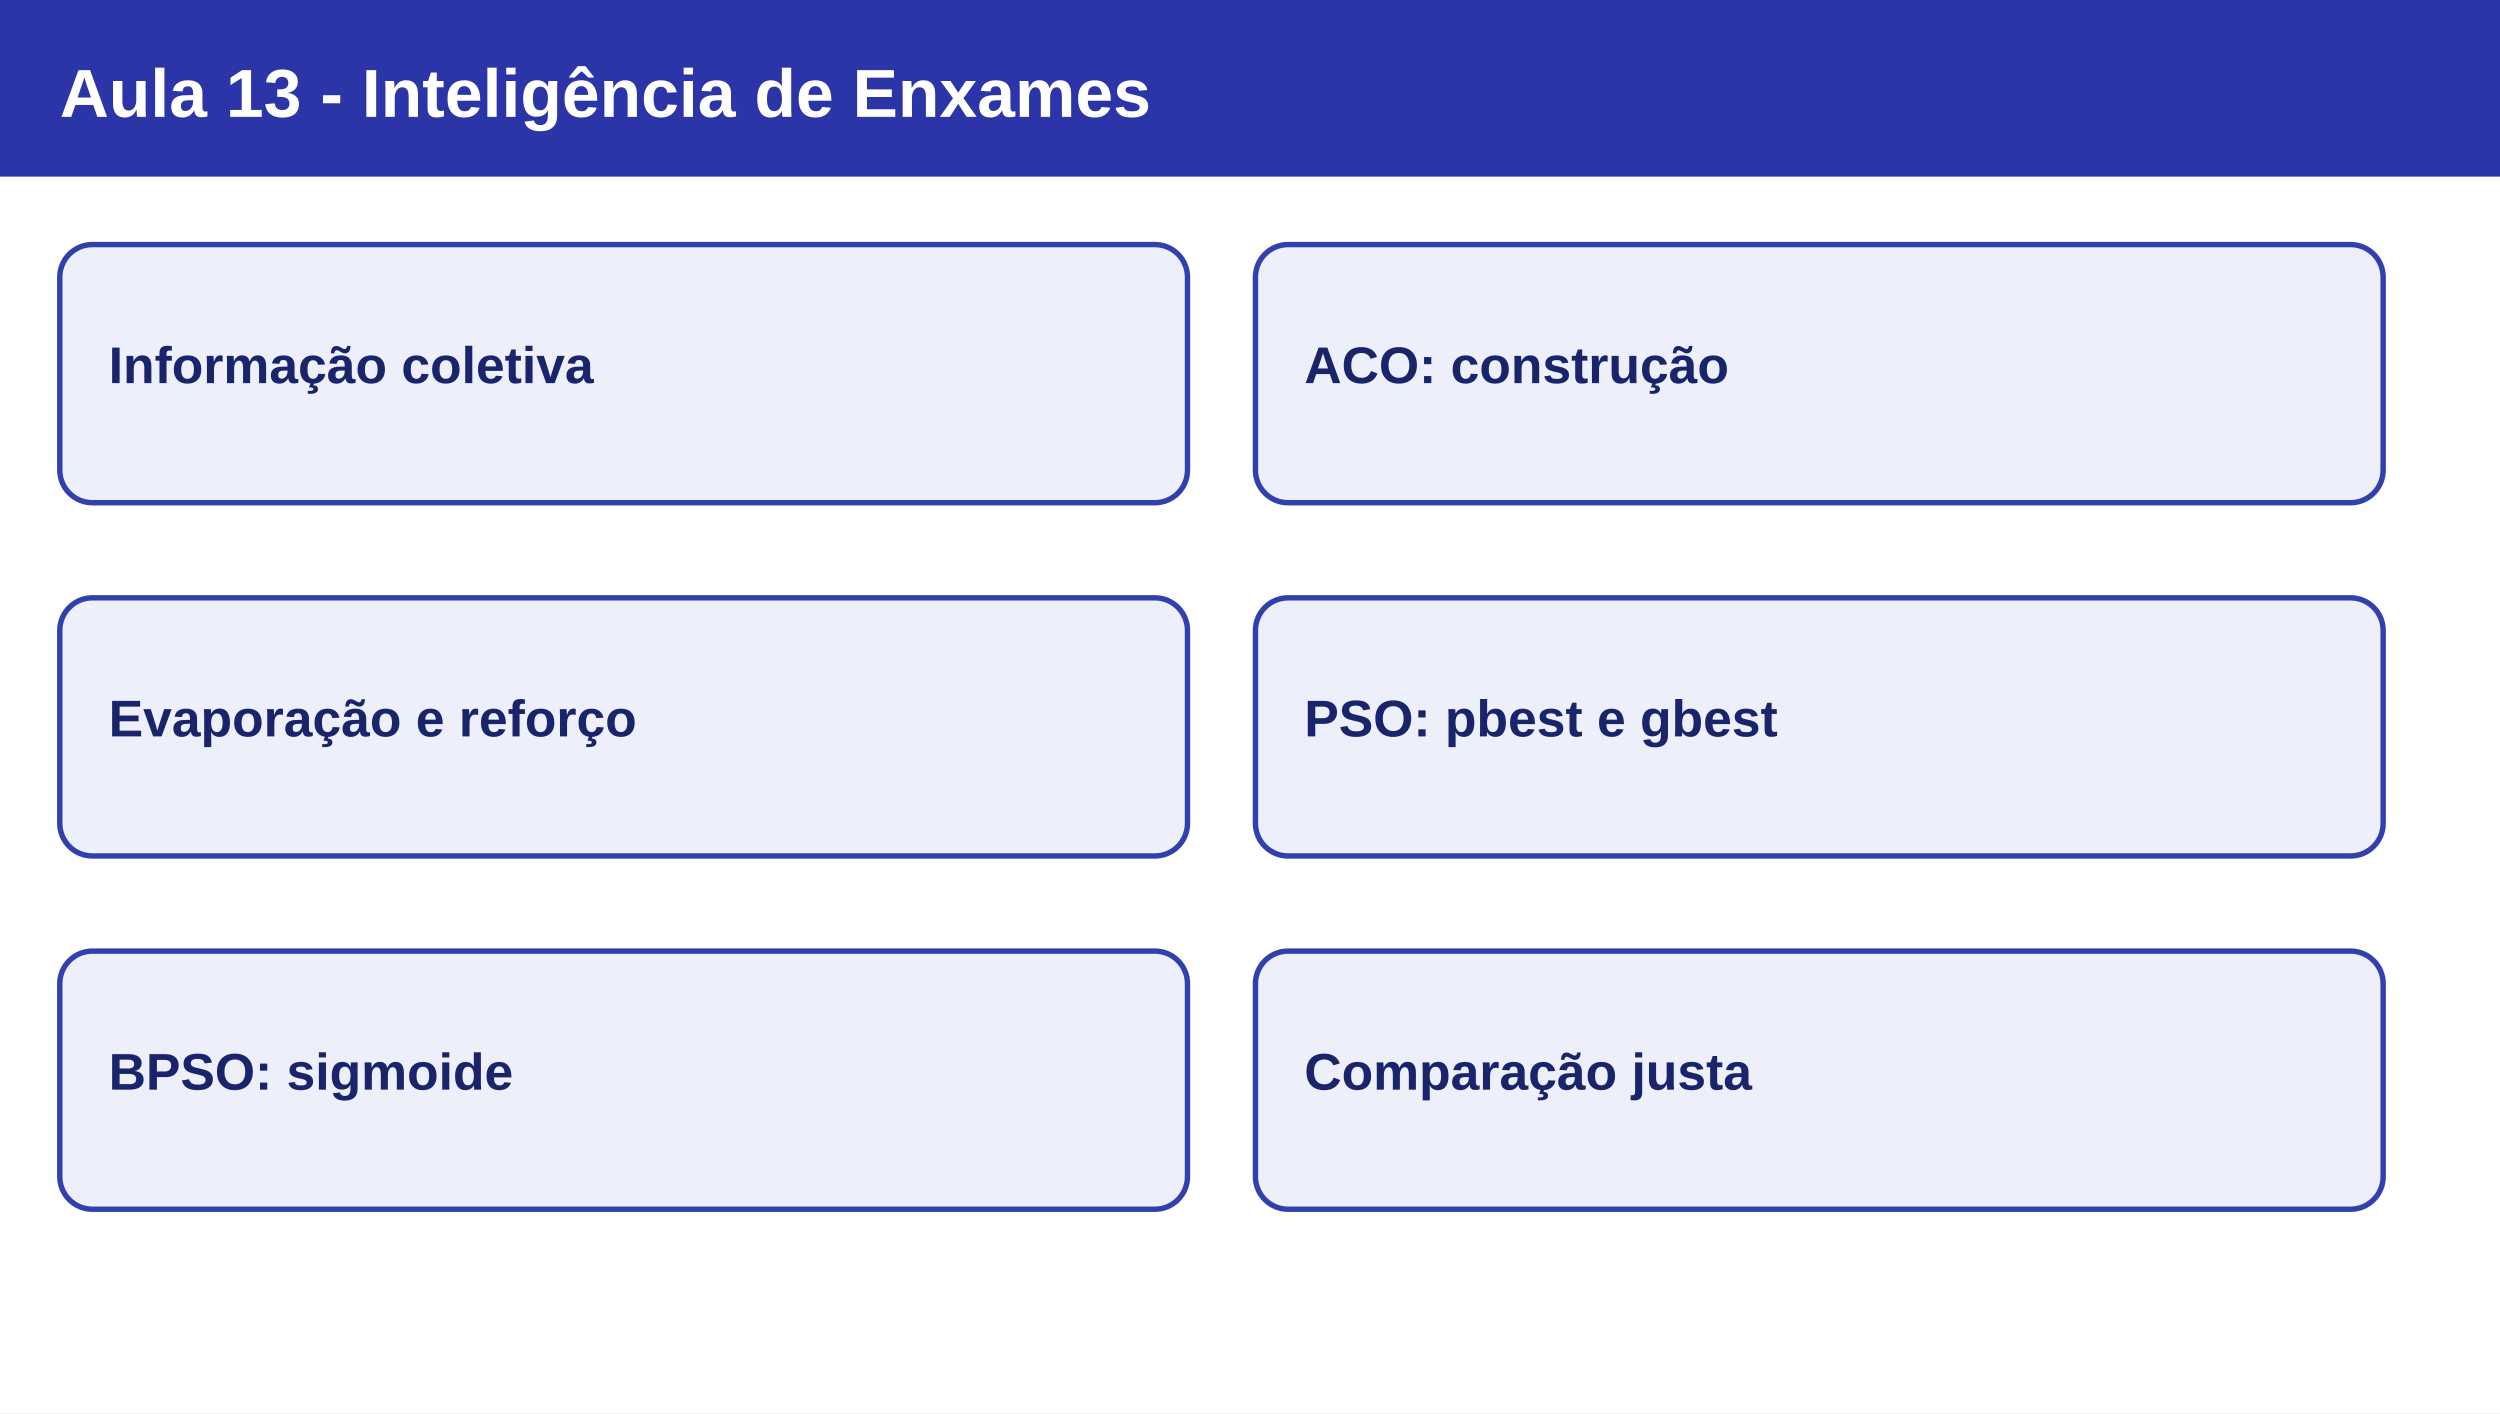
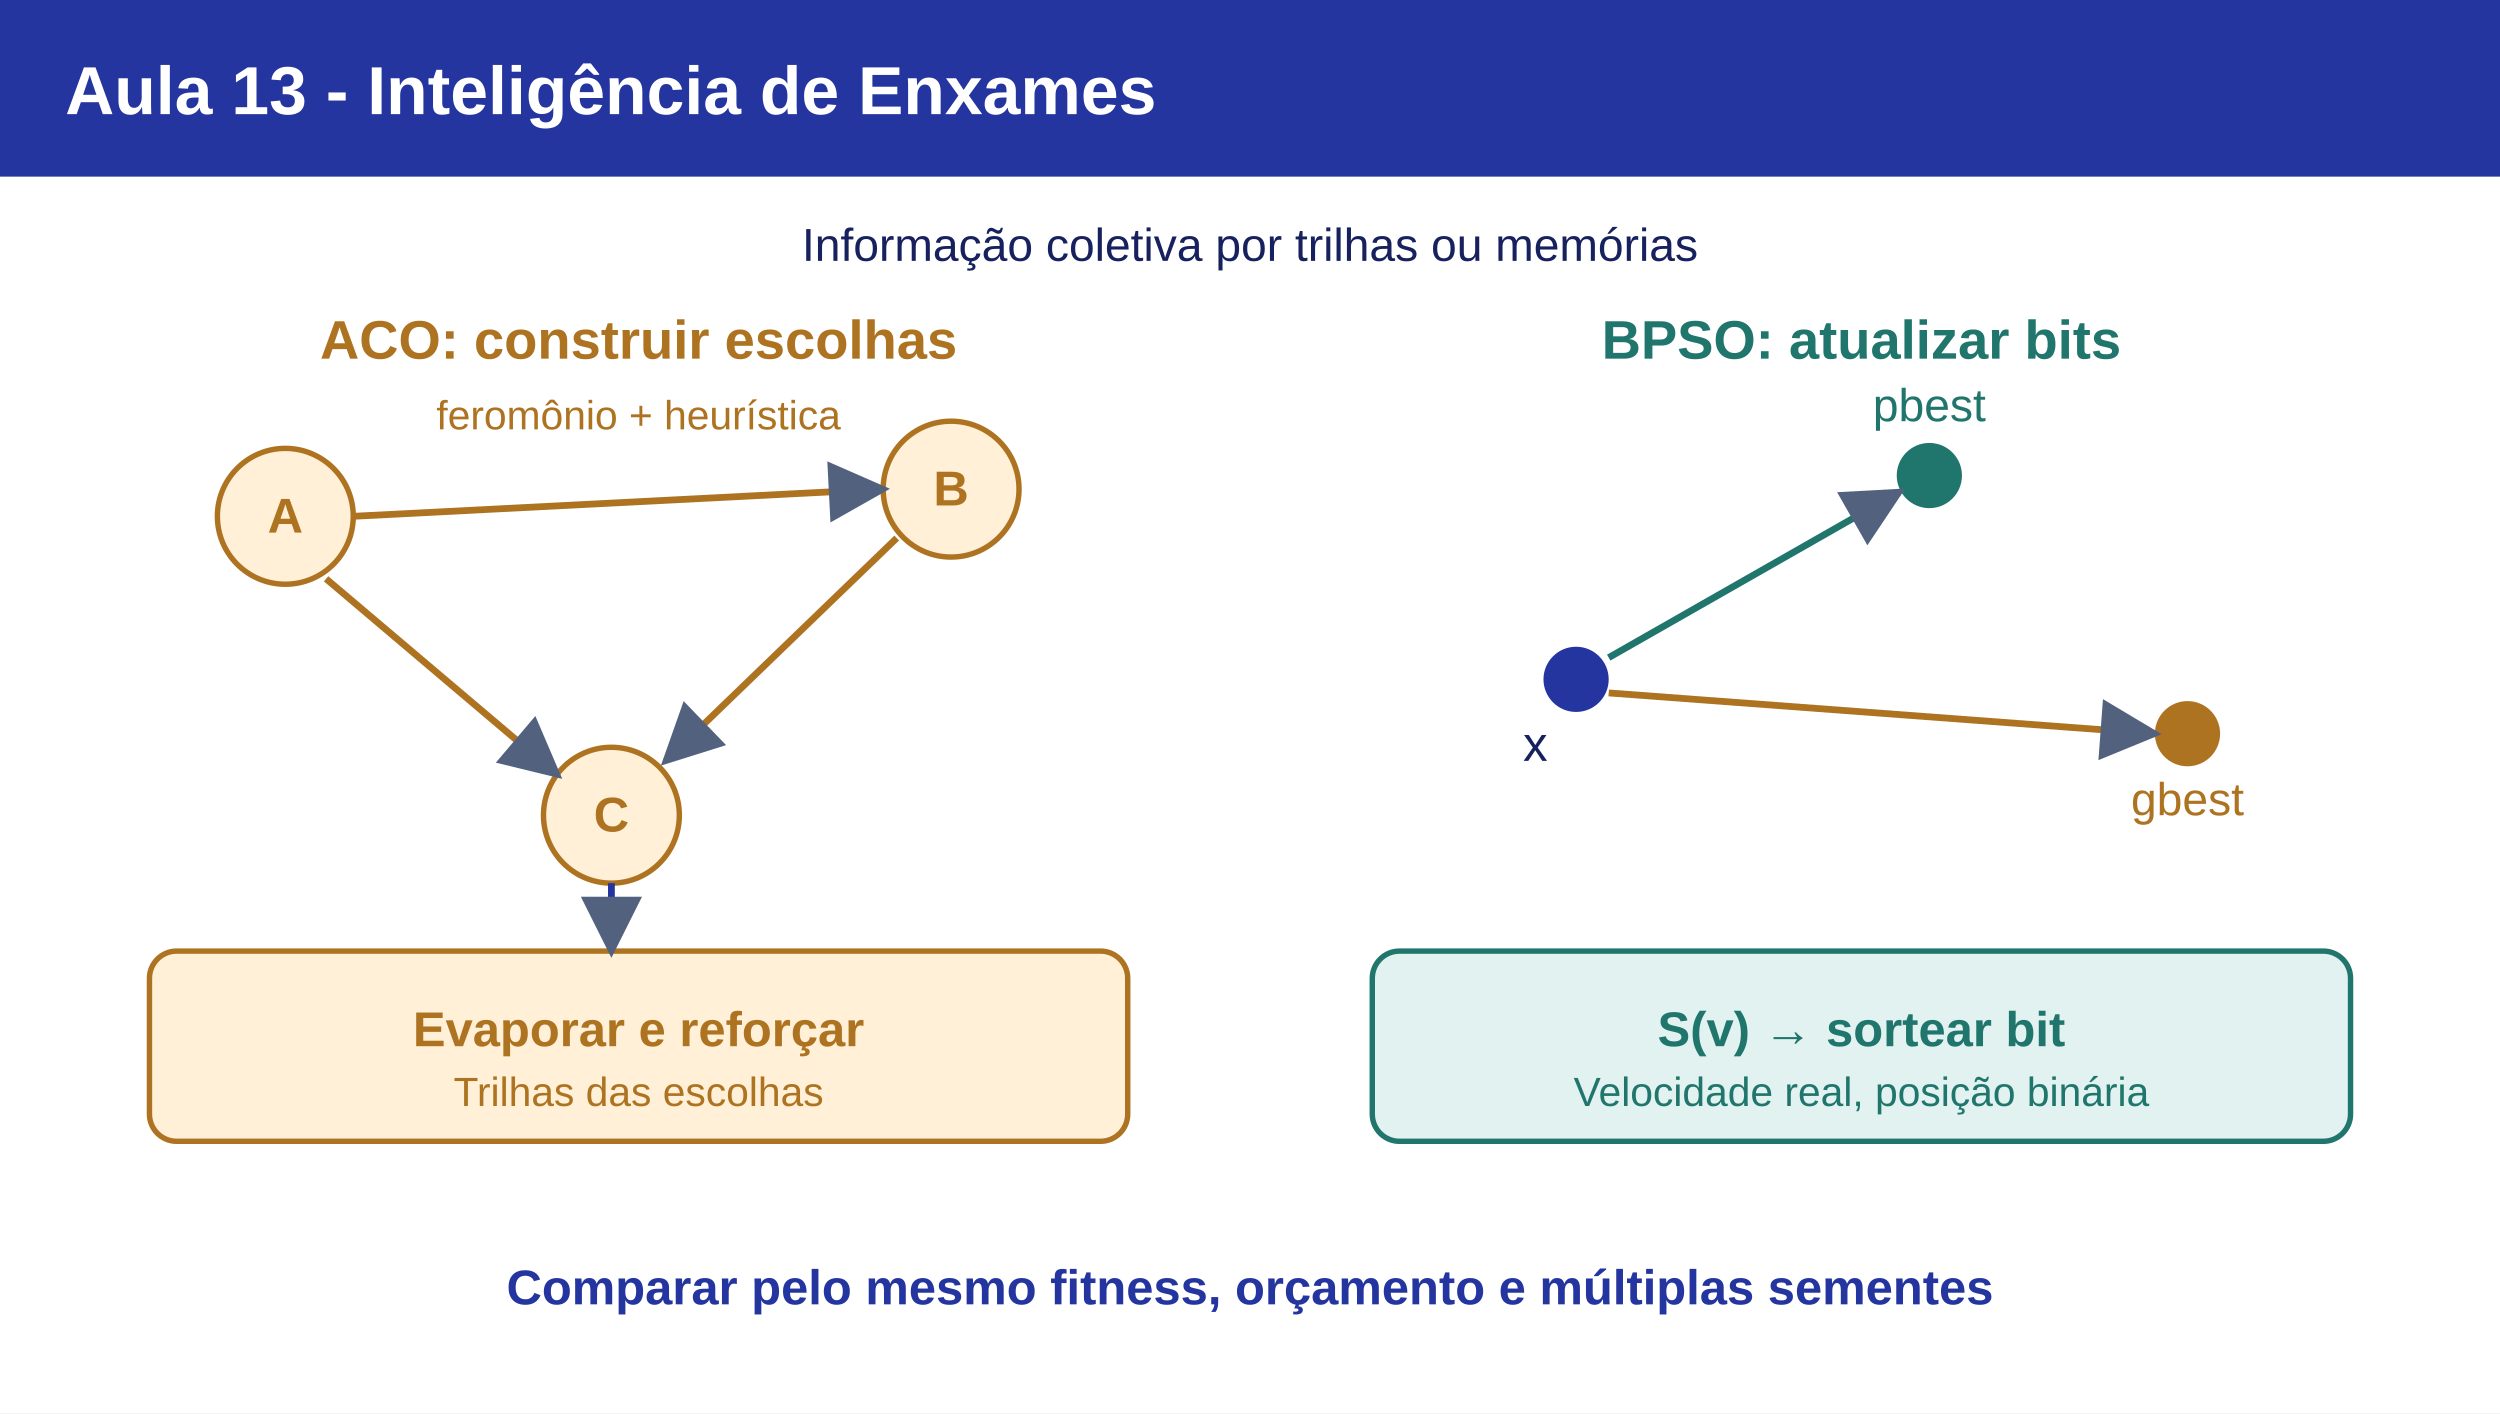
- <svg xmlns="http://www.w3.org/2000/svg" width="920" height="520" viewBox="0 0 920 520">
-   <rect width="920" height="520" fill="white" />
-   <rect width="920" height="65" fill="#2c35a8" />
-   <text x="22" y="43" font-family="Arial" font-size="25" font-weight="bold" fill="white">Aula 13 - Inteligência de Enxames</text>
-   <rect x="22" y="90" width="415" height="95" rx="12" fill="#edf0fa" stroke="#3240ad" stroke-width="2" />
-   <text x="40" y="141" font-family="Arial" font-weight="bold" font-size="19" fill="#19246b">Informação coletiva</text>
-   <rect x="462" y="90" width="415" height="95" rx="12" fill="#edf0fa" stroke="#3240ad" stroke-width="2" />
-   <text x="480" y="141" font-family="Arial" font-weight="bold" font-size="19" fill="#19246b">ACO: construção</text>
-   <rect x="22" y="220" width="415" height="95" rx="12" fill="#edf0fa" stroke="#3240ad" stroke-width="2" />
-   <text x="40" y="271" font-family="Arial" font-weight="bold" font-size="19" fill="#19246b">Evaporação e reforço</text>
-   <rect x="462" y="220" width="415" height="95" rx="12" fill="#edf0fa" stroke="#3240ad" stroke-width="2" />
-   <text x="480" y="271" font-family="Arial" font-weight="bold" font-size="19" fill="#19246b">PSO: pbest e gbest</text>
-   <rect x="22" y="350" width="415" height="95" rx="12" fill="#edf0fa" stroke="#3240ad" stroke-width="2" />
-   <text x="40" y="401" font-family="Arial" font-weight="bold" font-size="19" fill="#19246b">BPSO: sigmoide</text>
-   <rect x="462" y="350" width="415" height="95" rx="12" fill="#edf0fa" stroke="#3240ad" stroke-width="2" />
-   <text x="480" y="401" font-family="Arial" font-weight="bold" font-size="19" fill="#19246b">Comparação justa</text>
+ <svg xmlns="http://www.w3.org/2000/svg" width="920" height="520" viewBox="0 0 920 520" role="img">
+   <defs>
+     <marker id="arrow" markerWidth="9" markerHeight="9" refX="8" refY="4.5" orient="auto">
+       <path d="M0 0 L9 4.5 L0 9 Z" fill="#52617e" />
+     </marker>
+   </defs>
+   <rect x="0" y="0" width="920" height="520" rx="0" fill="white" stroke="none" stroke-width="2" />
+   <rect x="0" y="0" width="920" height="65" rx="0" fill="#2435a0" stroke="none" stroke-width="2" />
+   <text x="24" y="42" font-family="Arial,sans-serif" font-size="25" fill="white" text-anchor="start" font-weight="700">Aula 13 - Inteligência de Enxames</text>
+   <text x="460" y="96" font-family="Arial,sans-serif" font-size="17" fill="#17215e" text-anchor="middle" font-weight="400">Informação coletiva por trilhas ou memórias</text>
+   <text x="235" y="132" font-family="Arial,sans-serif" font-size="20" fill="#ad7321" text-anchor="middle" font-weight="700">ACO: construir escolhas</text>
+   <text x="685" y="132" font-family="Arial,sans-serif" font-size="20" fill="#20766c" text-anchor="middle" font-weight="700">BPSO: atualizar bits</text>
+   <circle cx="105" cy="190" r="25" fill="#fff0d7" stroke="#ad7321" stroke-width="2" />
+   <text x="105" y="196" font-family="Arial,sans-serif" font-size="18" fill="#ad7321" text-anchor="middle" font-weight="700">A</text>
+   <circle cx="350" cy="180" r="25" fill="#fff0d7" stroke="#ad7321" stroke-width="2" />
+   <text x="350" y="186" font-family="Arial,sans-serif" font-size="18" fill="#ad7321" text-anchor="middle" font-weight="700">B</text>
+   <circle cx="225" cy="300" r="25" fill="#fff0d7" stroke="#ad7321" stroke-width="2" />
+   <text x="225" y="306" font-family="Arial,sans-serif" font-size="18" fill="#ad7321" text-anchor="middle" font-weight="700">C</text>
+   <line x1="130" y1="190" x2="325" y2="180" stroke="#ad7321" stroke-width="2.5" marker-end="url(#arrow)" />
+   <line x1="120" y1="213" x2="205" y2="285" stroke="#ad7321" stroke-width="2.5" marker-end="url(#arrow)" />
+   <line x1="330" y1="198" x2="245" y2="280" stroke="#ad7321" stroke-width="2.5" marker-end="url(#arrow)" />
+   <text x="235" y="158" font-family="Arial,sans-serif" font-size="15" fill="#ad7321" text-anchor="middle" font-weight="400">feromônio + heurística</text>
+   <rect x="55" y="350" width="360" height="70" rx="10" fill="#fff0d7" stroke="#ad7321" stroke-width="2" />
+   <text x="235.0" y="385.0" font-family="Arial,sans-serif" font-size="18" fill="#ad7321" text-anchor="middle" font-weight="700">Evaporar e reforçar</text>
+   <text x="235.0" y="407.0" font-family="Arial,sans-serif" font-size="15" fill="#ad7321" text-anchor="middle" font-weight="400">Trilhas das escolhas</text>
+   <line x1="225" y1="325" x2="225" y2="350" stroke="#2435a0" stroke-width="2.5" marker-end="url(#arrow)" />
+   <circle cx="580" cy="250" r="12" fill="#2435a0" stroke="none" stroke-width="2" />
+   <circle cx="710" cy="175" r="12" fill="#20766c" stroke="none" stroke-width="2" />
+   <circle cx="805" cy="270" r="12" fill="#ad7321" stroke="none" stroke-width="2" />
+   <line x1="592" y1="242" x2="699" y2="181" stroke="#20766c" stroke-width="2.5" marker-end="url(#arrow)" />
+   <line x1="592" y1="255" x2="793" y2="270" stroke="#ad7321" stroke-width="2.5" marker-end="url(#arrow)" />
+   <text x="565" y="280" font-family="Arial,sans-serif" font-size="18" fill="#17215e" text-anchor="middle" font-weight="400">x</text>
+   <text x="710" y="155" font-family="Arial,sans-serif" font-size="17" fill="#20766c" text-anchor="middle" font-weight="400">pbest</text>
+   <text x="805" y="300" font-family="Arial,sans-serif" font-size="17" fill="#ad7321" text-anchor="middle" font-weight="400">gbest</text>
+   <rect x="505" y="350" width="360" height="70" rx="10" fill="#e1f2f0" stroke="#20766c" stroke-width="2" />
+   <text x="685.0" y="385.0" font-family="Arial,sans-serif" font-size="18" fill="#20766c" text-anchor="middle" font-weight="700">S(v) → sortear bit</text>
+   <text x="685.0" y="407.0" font-family="Arial,sans-serif" font-size="15" fill="#20766c" text-anchor="middle" font-weight="400">Velocidade real, posição binária</text>
+   <text x="460" y="480" font-family="Arial,sans-serif" font-size="18" fill="#2435a0" text-anchor="middle" font-weight="700">Comparar pelo mesmo fitness, orçamento e múltiplas sementes</text>
</svg>
